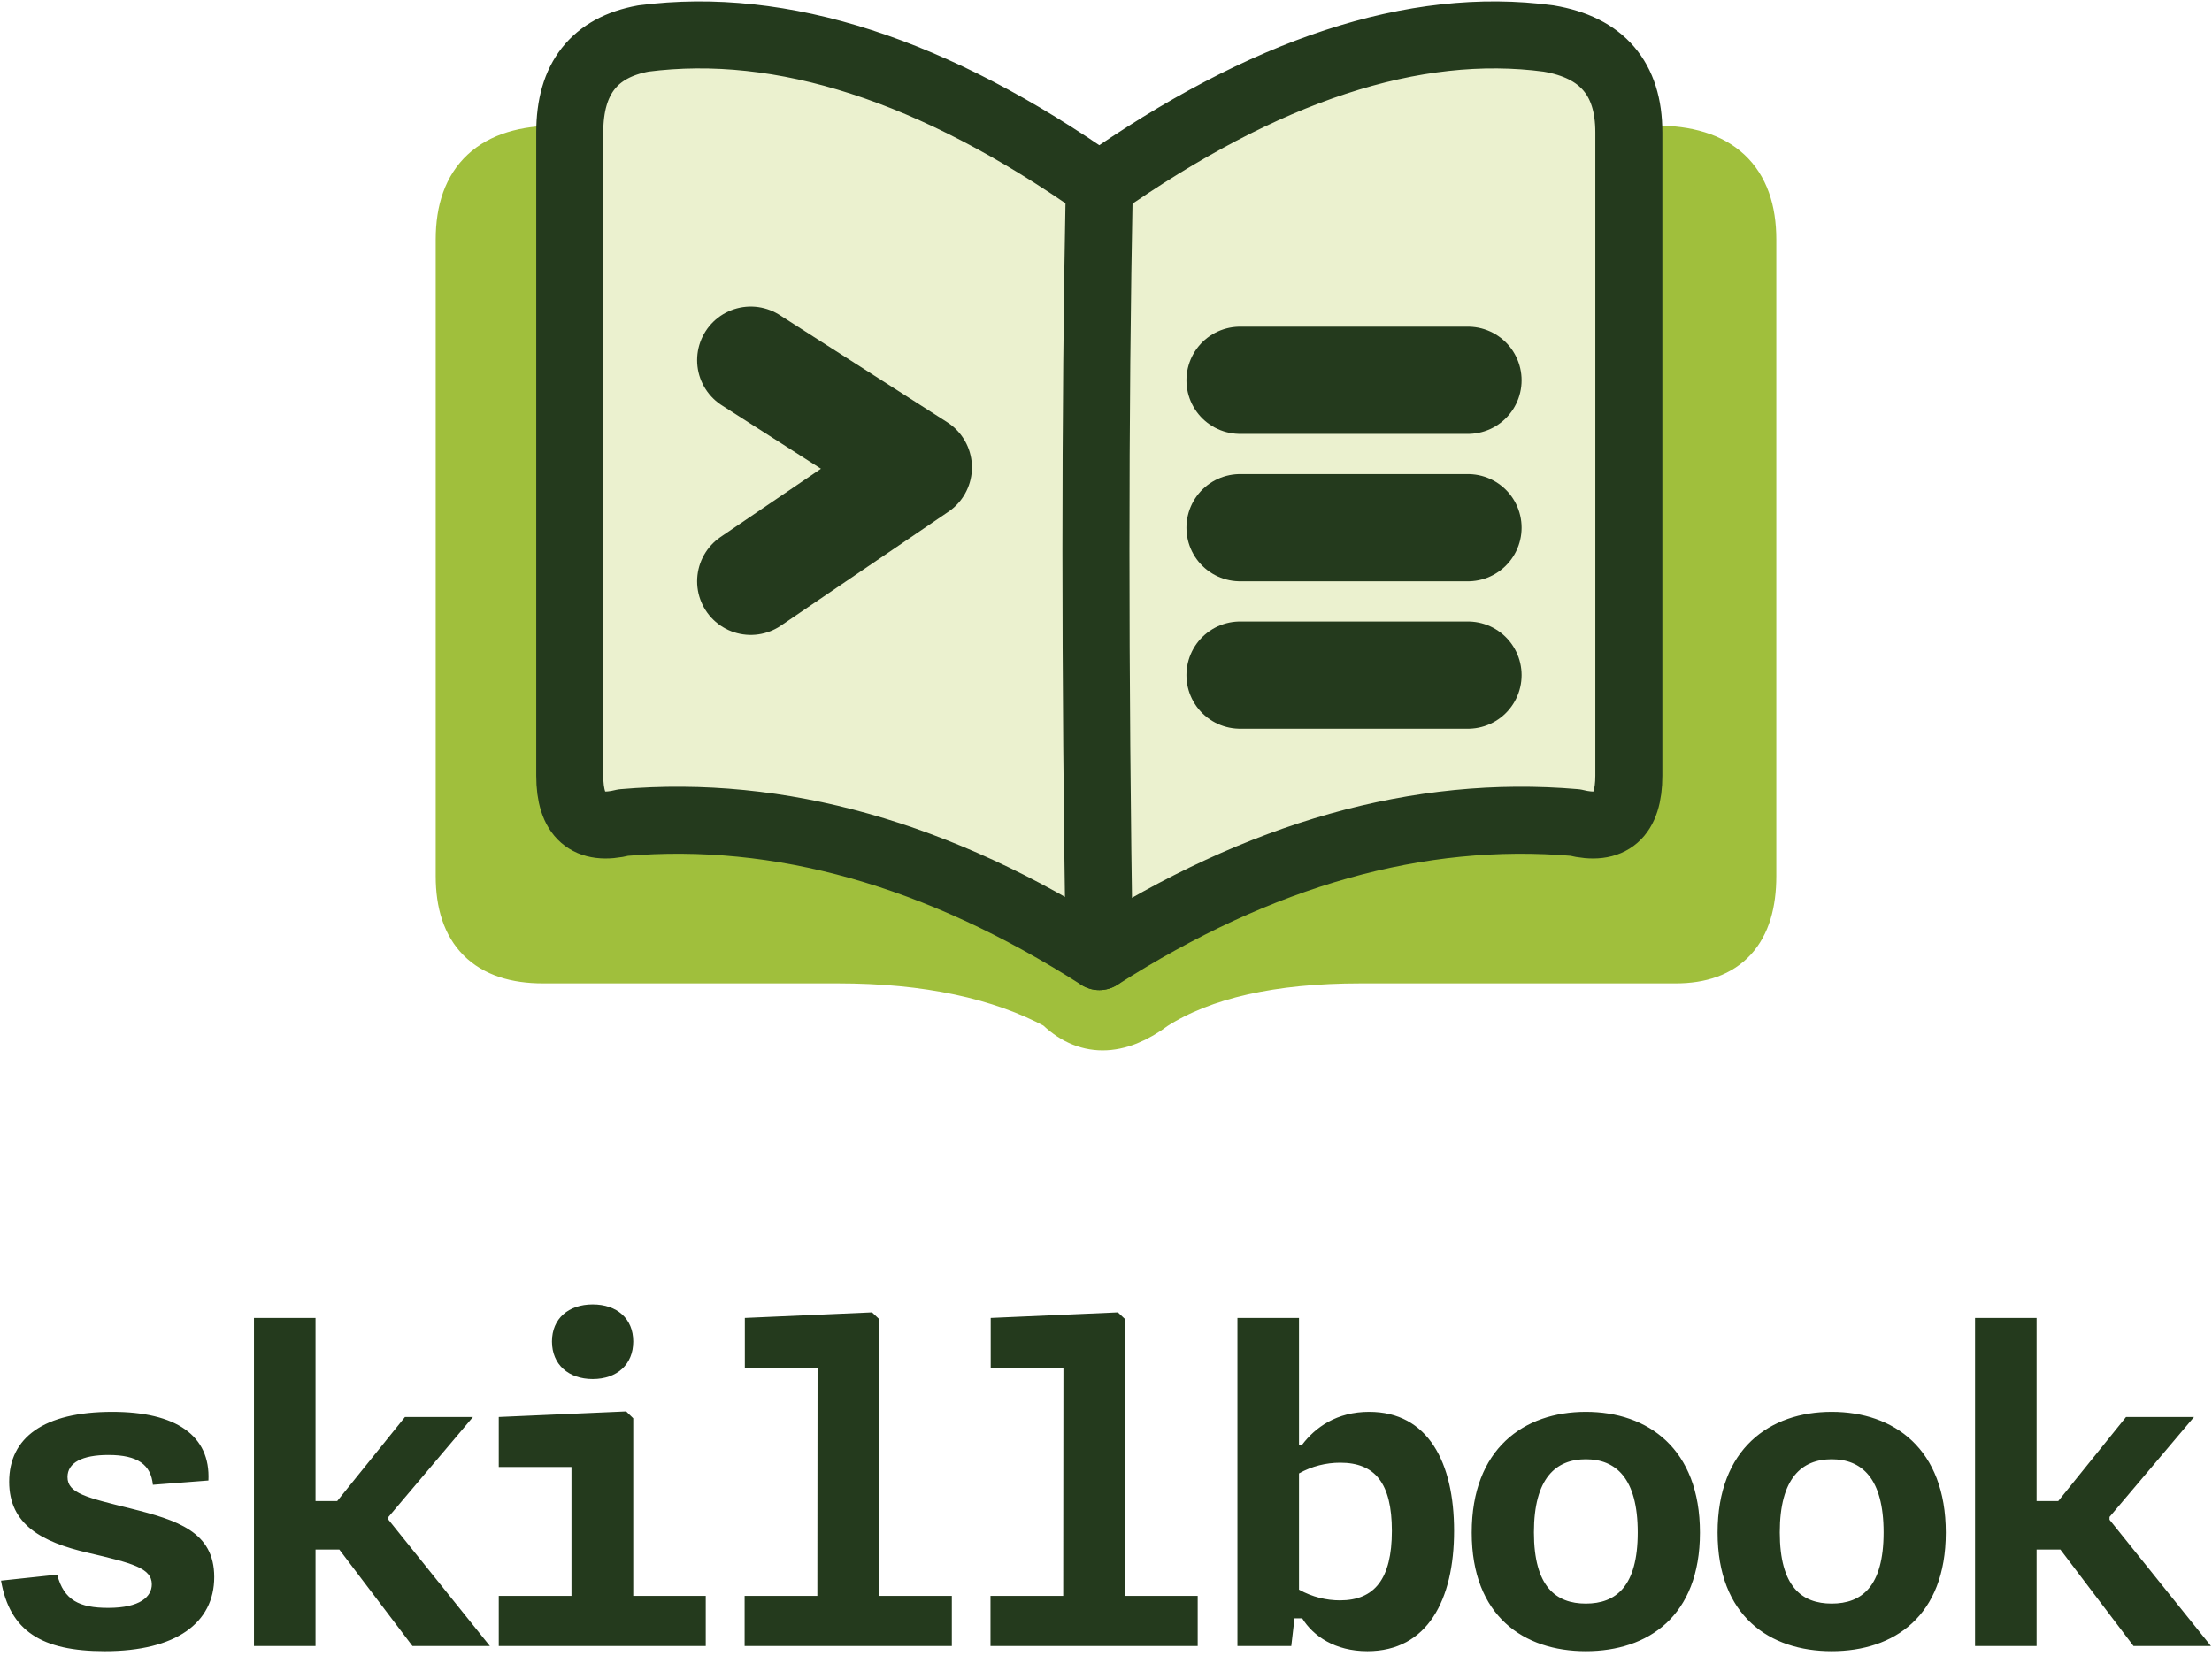
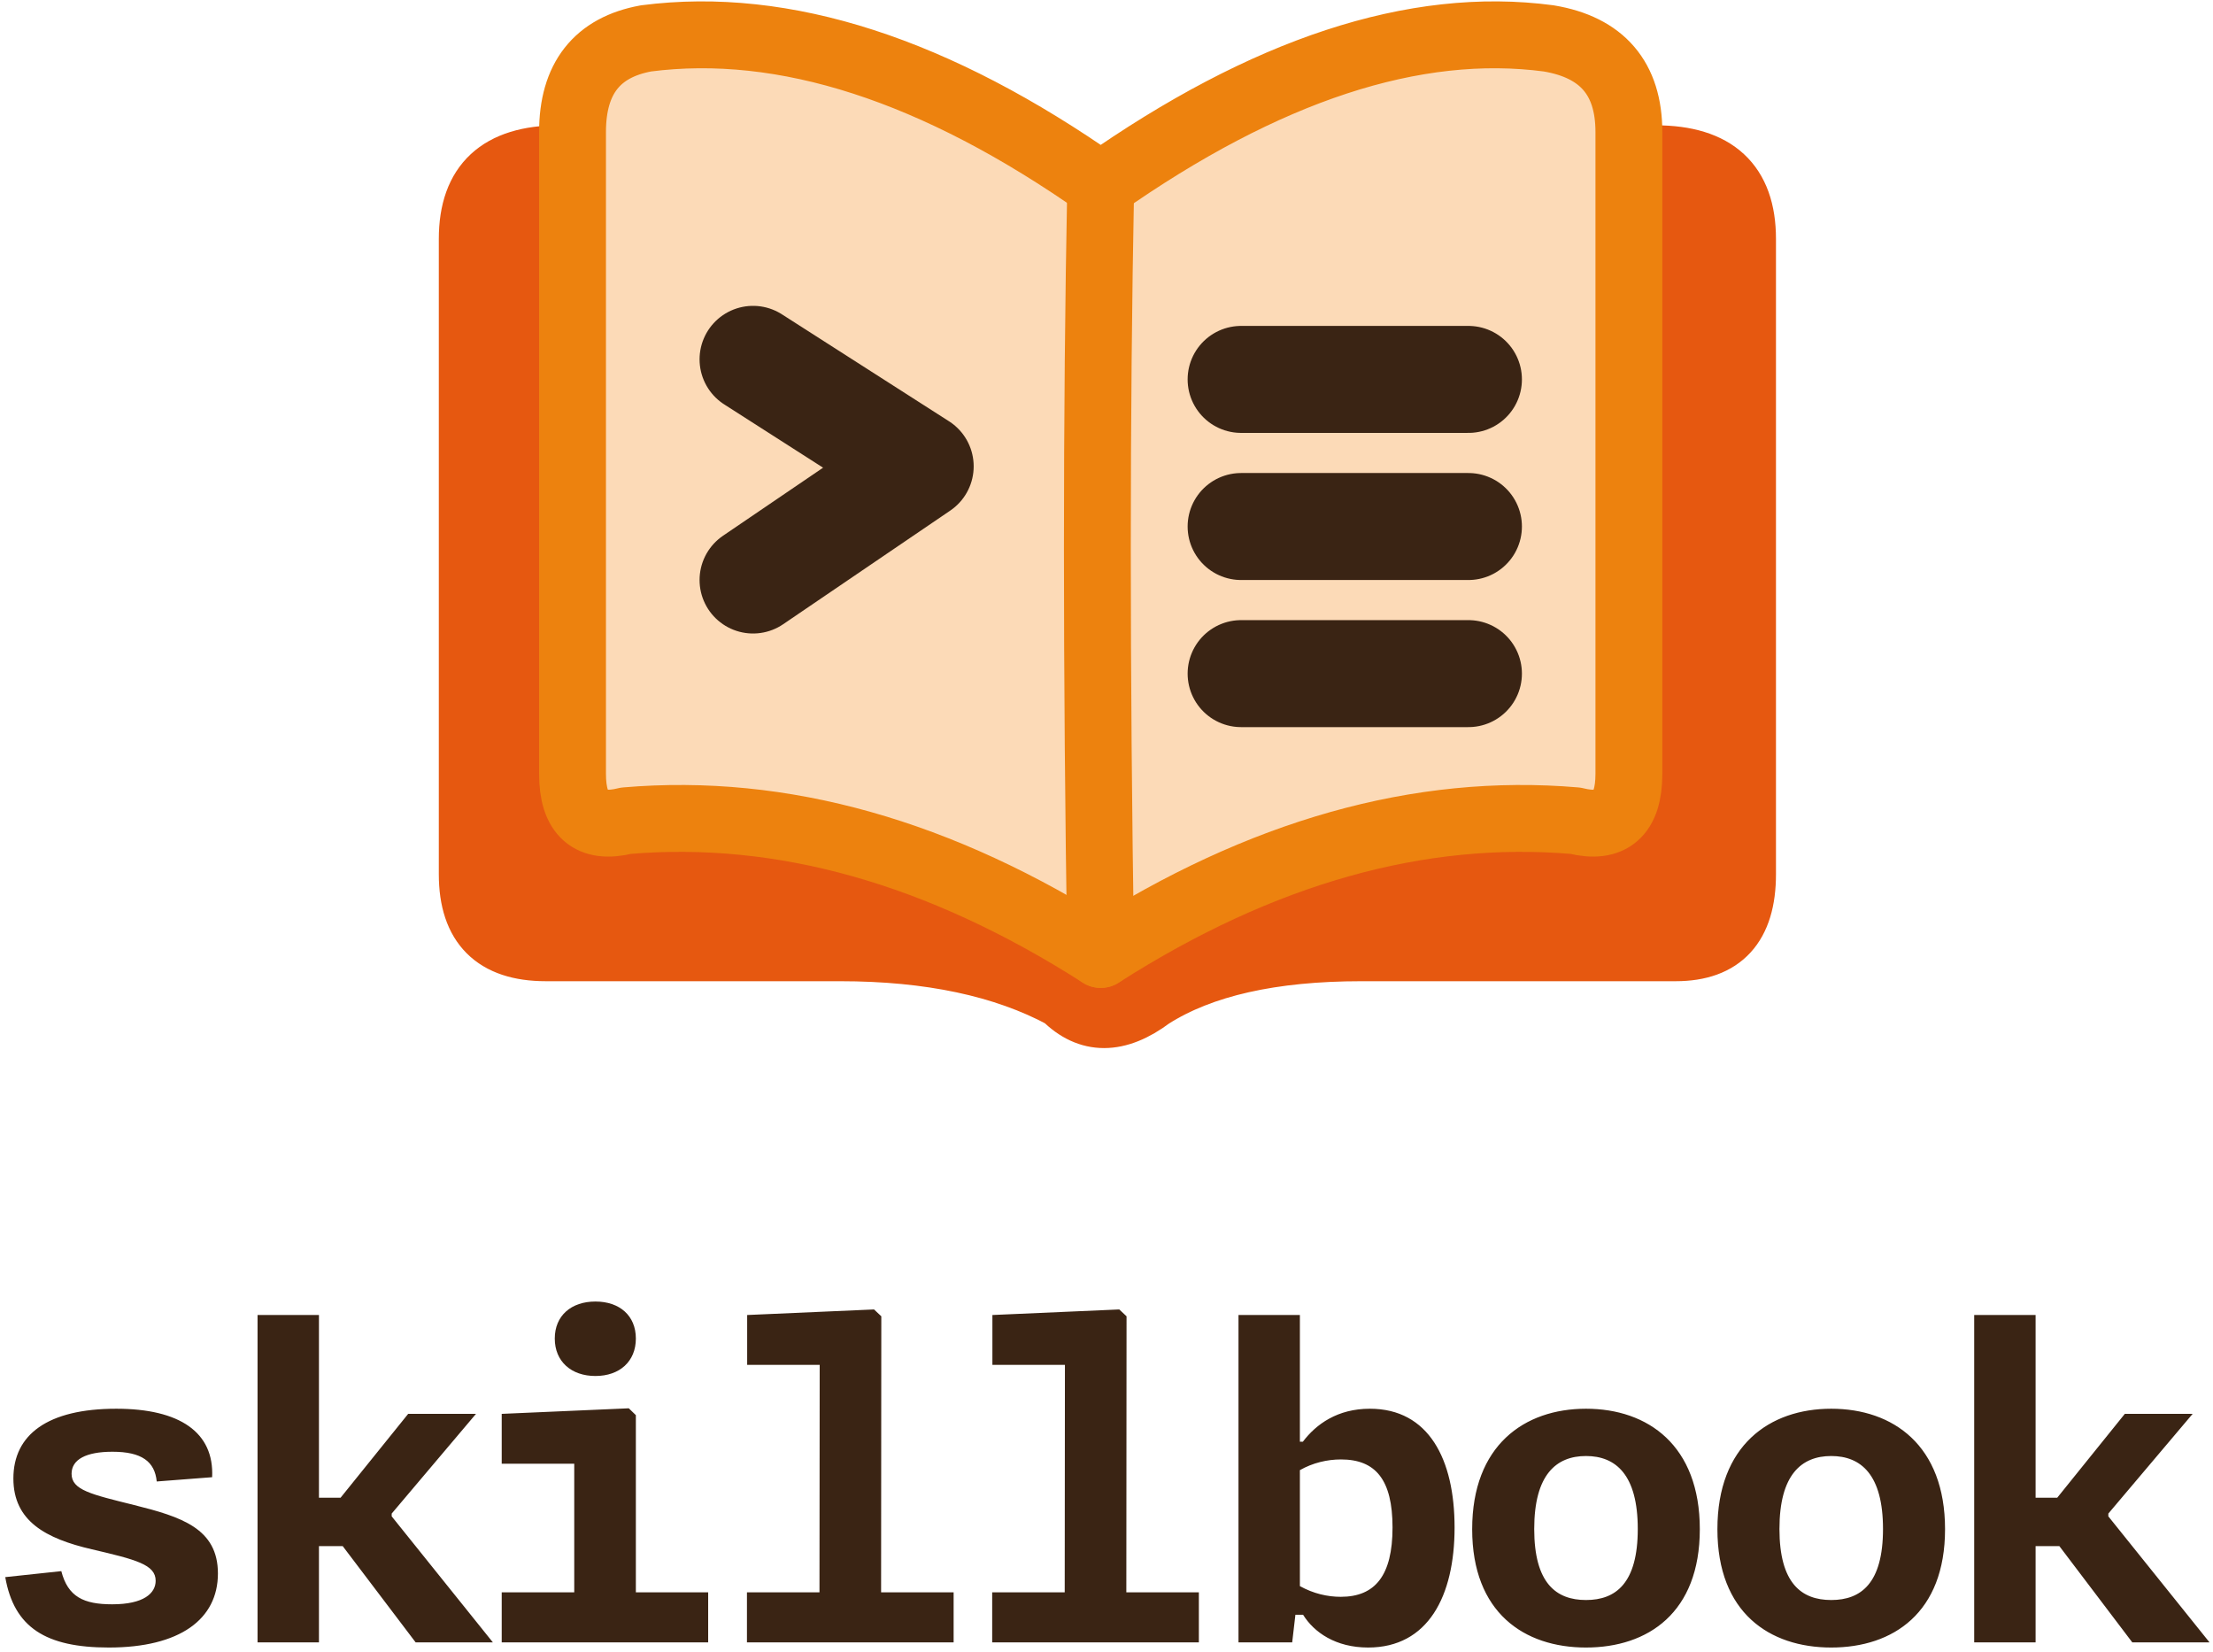
- <svg xmlns="http://www.w3.org/2000/svg" width="330" height="247" viewBox="1085 561 330 247" version="1.1" id="svg39" xml:space="preserve">
+ <svg xmlns="http://www.w3.org/2000/svg" width="331" height="247" viewBox="1069 561 331 247" version="1.1" id="svg39" xml:space="preserve">
  <defs id="defs39" />
-   <path d="m 1101.76,771.677 c -10.272,0 -15.392,3.872 -15.392,10.432 0,6.368 4.832,8.992 11.744,10.592 6.56,1.536 9.536,2.272 9.536,4.704 0,1.856 -1.76,3.52 -6.496,3.52 -4.288,0 -6.624,-1.12 -7.616,-4.96 l -8.384,0.896 c 1.312,7.52 6.048,10.528 15.488,10.528 10.624,0 16.32,-4.224 16.32,-11.072 0,-6.752 -5.504,-8.48 -12.544,-10.24 -6.432,-1.6 -9.344,-2.24 -9.344,-4.672 0,-2.144 2.176,-3.296 6.112,-3.296 4.384,0 6.336,1.472 6.624,4.448 l 8.288,-0.64 c 0.32,-6.72 -4.864,-10.24 -14.336,-10.24 z m 30.312,34.944 v -14.4 h 3.552 l 10.912,14.4 h 11.552 l -15.136,-18.848 v -0.416 l 12.608,-14.912 h -10.144 l -10.112,12.544 h -3.232 v -27.328 h -9.184 v 48.96 z m 27.336,0 h 30.88 v -7.488 h -10.816 v -26.496 l -1.056,-1.024 -19.008,0.832 v 7.456 h 10.848 v 19.232 h -10.848 z m 14.016,-39.84 c 3.616,0 6.048,-2.176 6.048,-5.6 0,-3.424 -2.432,-5.536 -6.048,-5.536 -3.616,0 -6.08,2.112 -6.08,5.536 0,3.424 2.464,5.6 6.08,5.6 z m 22.664,39.84 h 30.912 v -7.488 h -10.848 l 0.032,-41.28 -1.088,-1.024 -18.976,0.832 v 7.456 h 10.848 l -0.032,34.016 h -10.848 z m 36.68,0 h 30.912 v -7.488 h -10.848 l 0.032,-41.28 -1.088,-1.024 -18.976,0.832 v 7.456 h 10.848 l -0.032,34.016 h -10.848 z m 69.16,-17.184 c 0,-10.208 -3.872,-17.76 -12.672,-17.76 -4.832,0 -8.032,2.304 -10.016,4.928 h -0.448 v -18.944 h -9.184 v 48.96 h 8.032 l 0.48,-4.128 h 1.152 c 1.632,2.624 4.864,4.896 9.728,4.896 8.96,0 12.928,-7.68 12.928,-17.952 z m -23.136,8.768 v -17.344 c 1.92,-1.088 4.064,-1.6 6.144,-1.6 5.184,0 7.712,3.04 7.712,10.176 0,7.168 -2.592,10.368 -7.744,10.368 -1.984,0 -4.096,-0.48 -6.112,-1.6 z m 59.816,-8.512 c 0,-12.512 -7.744,-18.016 -17.024,-18.016 -9.248,0 -17.024,5.504 -17.024,18.016 0,12.48 7.776,17.696 17.024,17.696 9.28,0 17.024,-5.216 17.024,-17.696 z m -9.28,-0.032 c 0,8.128 -3.296,10.624 -7.744,10.624 -4.448,0 -7.744,-2.496 -7.744,-10.624 0,-8.128 3.296,-10.912 7.744,-10.912 4.448,0 7.744,2.784 7.744,10.912 z m 45.96,0.032 c 0,-12.512 -7.744,-18.016 -17.024,-18.016 -9.248,0 -17.024,5.504 -17.024,18.016 0,12.48 7.776,17.696 17.024,17.696 9.28,0 17.024,-5.216 17.024,-17.696 z m -9.28,-0.032 c 0,8.128 -3.296,10.624 -7.744,10.624 -4.448,0 -7.744,-2.496 -7.744,-10.624 0,-8.128 3.296,-10.912 7.744,-10.912 4.448,0 7.744,2.784 7.744,10.912 z m 22.824,16.96 v -14.4 h 3.552 l 10.912,14.4 h 11.552 l -15.136,-18.848 v -0.416 l 12.608,-14.912 h -10.144 l -10.112,12.544 h -3.232 v -27.328 h -9.184 v 48.96 z" id="text39" style="font-weight:700;font-size:64px;font-family:'Monaspace Neon', MonaspaceNeon, 'DejaVu Sans Mono', monospace;letter-spacing:-3;fill:#243a1d" aria-label="skillbook" />
-   <g stroke-linecap="round" stroke-linejoin="round" id="g5-8" transform="translate(6,-1.259199)">
-     <path d="m 1148,598 q 0,-13 14,-13 h 13 q 26,-1 68,23 41,-24 69,-23 h 14 q 14,0 14,13 v 95 q 0,12 -11,12 h -47 q -20,0 -31,7 -8,6 -14,0 -13,-7 -33,-7 h -44 q -12,0 -12,-12 z" fill="#a0bf3c" stroke="#a0bf3c" stroke-width="8" id="path1-0" />
-     <path d="m 1164,582 q 0,-12 11,-14 31,-4 68,22 37,-26 67,-22 12,2 12,14 v 96 q 0,9 -8,7 -35,-3 -71,20 -36,-23 -71,-20 -8,2 -8,-7 z" fill="#ebf1cf" stroke="#243a1d" stroke-width="10" id="path2-4" />
-     <path d="m 1243,590 q -1,51 0,115" fill="none" stroke="#243a1d" stroke-width="10" id="path3-6" />
-     <path d="m 1191,616 25,16 -25,17" fill="none" stroke="#243a1d" stroke-width="16" id="path4-0" />
-     <path d="m 1264,619 h 34 m -34,22 h 34 m -34,22 h 34" fill="none" stroke="#243a1d" stroke-width="16" id="path5-32" />
-   </g>
+   <path d="m 1086.394,771.677 c -10.272,0 -15.392,3.872 -15.392,10.432 0,6.368 4.832,8.992 11.744,10.592 6.56,1.536 9.536,2.272 9.536,4.704 0,1.856 -1.76,3.52 -6.496,3.52 -4.288,0 -6.624,-1.12 -7.616,-4.96 l -8.384,0.896 c 1.312,7.52 6.048,10.528 15.488,10.528 10.624,0 16.32,-4.224 16.32,-11.072 0,-6.752 -5.504,-8.48 -12.544,-10.24 -6.432,-1.6 -9.344,-2.24 -9.344,-4.672 0,-2.144 2.176,-3.296 6.112,-3.296 4.384,0 6.336,1.472 6.624,4.448 l 8.288,-0.64 c 0.32,-6.72 -4.864,-10.24 -14.336,-10.24 z m 30.312,34.944 v -14.4 h 3.552 l 10.912,14.4 h 11.552 l -15.136,-18.848 v -0.416 l 12.608,-14.912 h -10.144 l -10.112,12.544 h -3.232 v -27.328 h -9.184 v 48.96 z m 27.336,0 h 30.88 v -7.488 h -10.816 v -26.496 l -1.056,-1.024 -19.008,0.832 v 7.456 h 10.848 v 19.232 h -10.848 z m 14.016,-39.84 c 3.616,0 6.048,-2.176 6.048,-5.6 0,-3.424 -2.432,-5.536 -6.048,-5.536 -3.616,0 -6.08,2.112 -6.08,5.536 0,3.424 2.464,5.6 6.08,5.6 z m 22.664,39.84 h 30.912 v -7.488 h -10.848 l 0.032,-41.28 -1.088,-1.024 -18.976,0.832 v 7.456 h 10.848 l -0.032,34.016 h -10.848 z m 36.68,0 h 30.912 v -7.488 h -10.848 l 0.032,-41.28 -1.088,-1.024 -18.976,0.832 v 7.456 h 10.848 l -0.032,34.016 h -10.848 z m 69.16,-17.184 c 0,-10.208 -3.872,-17.76 -12.672,-17.76 -4.832,0 -8.032,2.304 -10.016,4.928 h -0.448 v -18.944 h -9.184 v 48.96 h 8.032 l 0.48,-4.128 h 1.152 c 1.632,2.624 4.864,4.896 9.728,4.896 8.96,0 12.928,-7.68 12.928,-17.952 z m -23.136,8.768 v -17.344 c 1.92,-1.088 4.064,-1.6 6.144,-1.6 5.184,0 7.712,3.04 7.712,10.176 0,7.168 -2.592,10.368 -7.744,10.368 -1.984,0 -4.096,-0.48 -6.112,-1.6 z m 59.816,-8.512 c 0,-12.512 -7.744,-18.016 -17.024,-18.016 -9.248,0 -17.024,5.504 -17.024,18.016 0,12.48 7.776,17.696 17.024,17.696 9.28,0 17.024,-5.216 17.024,-17.696 z m -9.28,-0.032 c 0,8.128 -3.296,10.624 -7.744,10.624 -4.448,0 -7.744,-2.496 -7.744,-10.624 0,-8.128 3.296,-10.912 7.744,-10.912 4.448,0 7.744,2.784 7.744,10.912 z m 45.96,0.032 c 0,-12.512 -7.744,-18.016 -17.024,-18.016 -9.248,0 -17.024,5.504 -17.024,18.016 0,12.48 7.776,17.696 17.024,17.696 9.28,0 17.024,-5.216 17.024,-17.696 z m -9.28,-0.032 c 0,8.128 -3.296,10.624 -7.744,10.624 -4.448,0 -7.744,-2.496 -7.744,-10.624 0,-8.128 3.296,-10.912 7.744,-10.912 4.448,0 7.744,2.784 7.744,10.912 z m 22.824,16.96 v -14.4 h 3.552 l 10.912,14.4 h 11.552 l -15.136,-18.848 v -0.416 l 12.608,-14.912 h -10.144 l -10.112,12.544 h -3.232 v -27.328 h -9.184 v 48.96 z" id="text1" style="font-weight:700;font-size:64px;font-family:'Monaspace Neon', MonaspaceNeon, 'DejaVu Sans Mono', monospace;letter-spacing:-3;fill:#3a2414" aria-label="skillbook" />
+   <path d="m 1138.634,596.741 q 0,-13 14,-13 h 13 q 26,-1 68,23 41,-24 69,-23 h 14 q 14,0 14,13 v 95 q 0,12 -11,12 h -47 q -20,0 -31,7 -8,6 -14,0 -13,-7 -33,-7 h -44 q -12,0 -12,-12 z" fill="#e65810" stroke="#e65810" stroke-width="8" id="path1" style="fill:#e65810;fill-opacity:1;stroke:#e65810;stroke-linecap:round;stroke-linejoin:round;stroke-opacity:1" />
+   <path d="m 1154.634,580.741 q 0,-12 11,-14 31,-4 68,22 37,-26 67,-22 12,2 12,14 v 96 q 0,9 -8,7 -35,-3 -71,20 -36,-23 -71,-20 -8,2 -8,-7 z" fill="#fcdab7" stroke="#ed820e" stroke-width="10" id="path2" style="fill:#fcdab7;fill-opacity:1;stroke:#ed820e;stroke-linecap:round;stroke-linejoin:round;stroke-opacity:1" />
+   <path d="m 1233.634,588.741 q -1,51 0,115" fill="none" stroke="#ed820e" stroke-width="10" id="path3" style="stroke:#ed820e;stroke-linecap:round;stroke-linejoin:round;stroke-opacity:1" />
+   <path d="m 1181.634,614.741 25,16 -25,17" fill="none" stroke="#3a2414" stroke-width="16" id="path4" style="stroke:#3a2414;stroke-linecap:round;stroke-linejoin:round;stroke-opacity:1" />
+   <path d="m 1254.634,617.741 h 34 m -34,22 h 34 m -34,22 h 34" fill="none" stroke="#3a2414" stroke-width="16" id="path18" style="stroke:#3a2414;stroke-linecap:round;stroke-linejoin:round;stroke-opacity:1" />
</svg>
